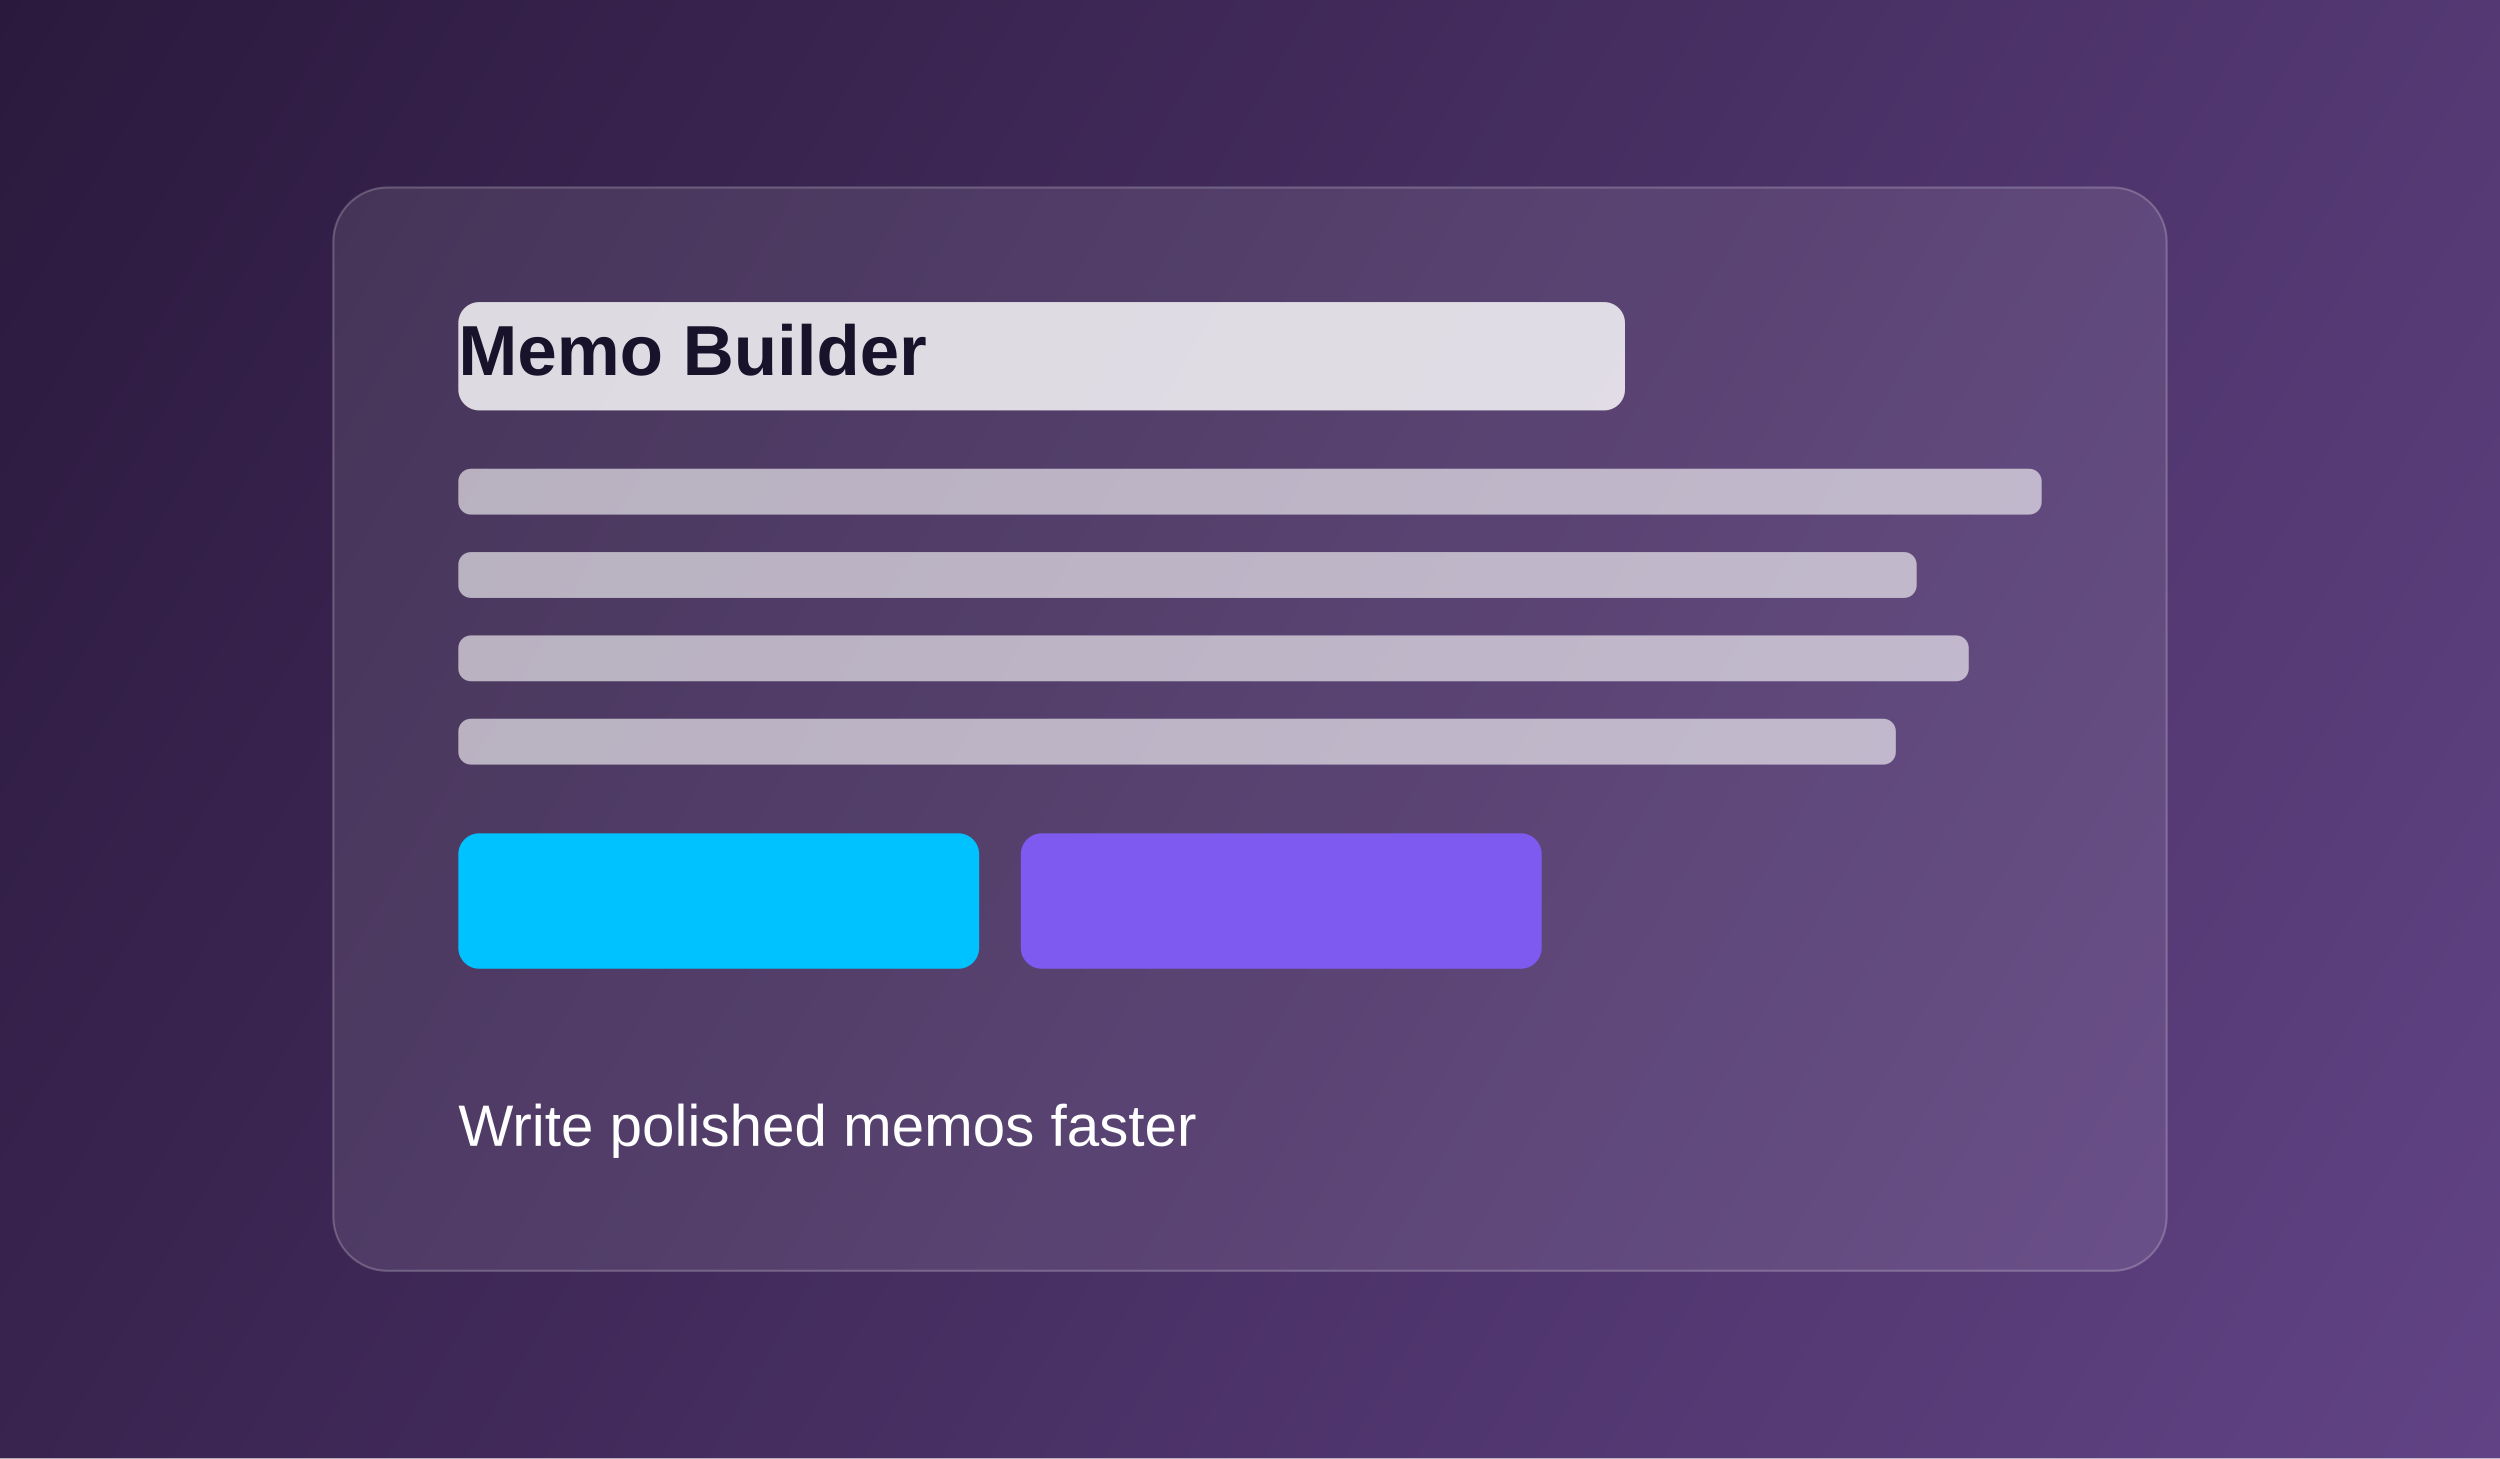
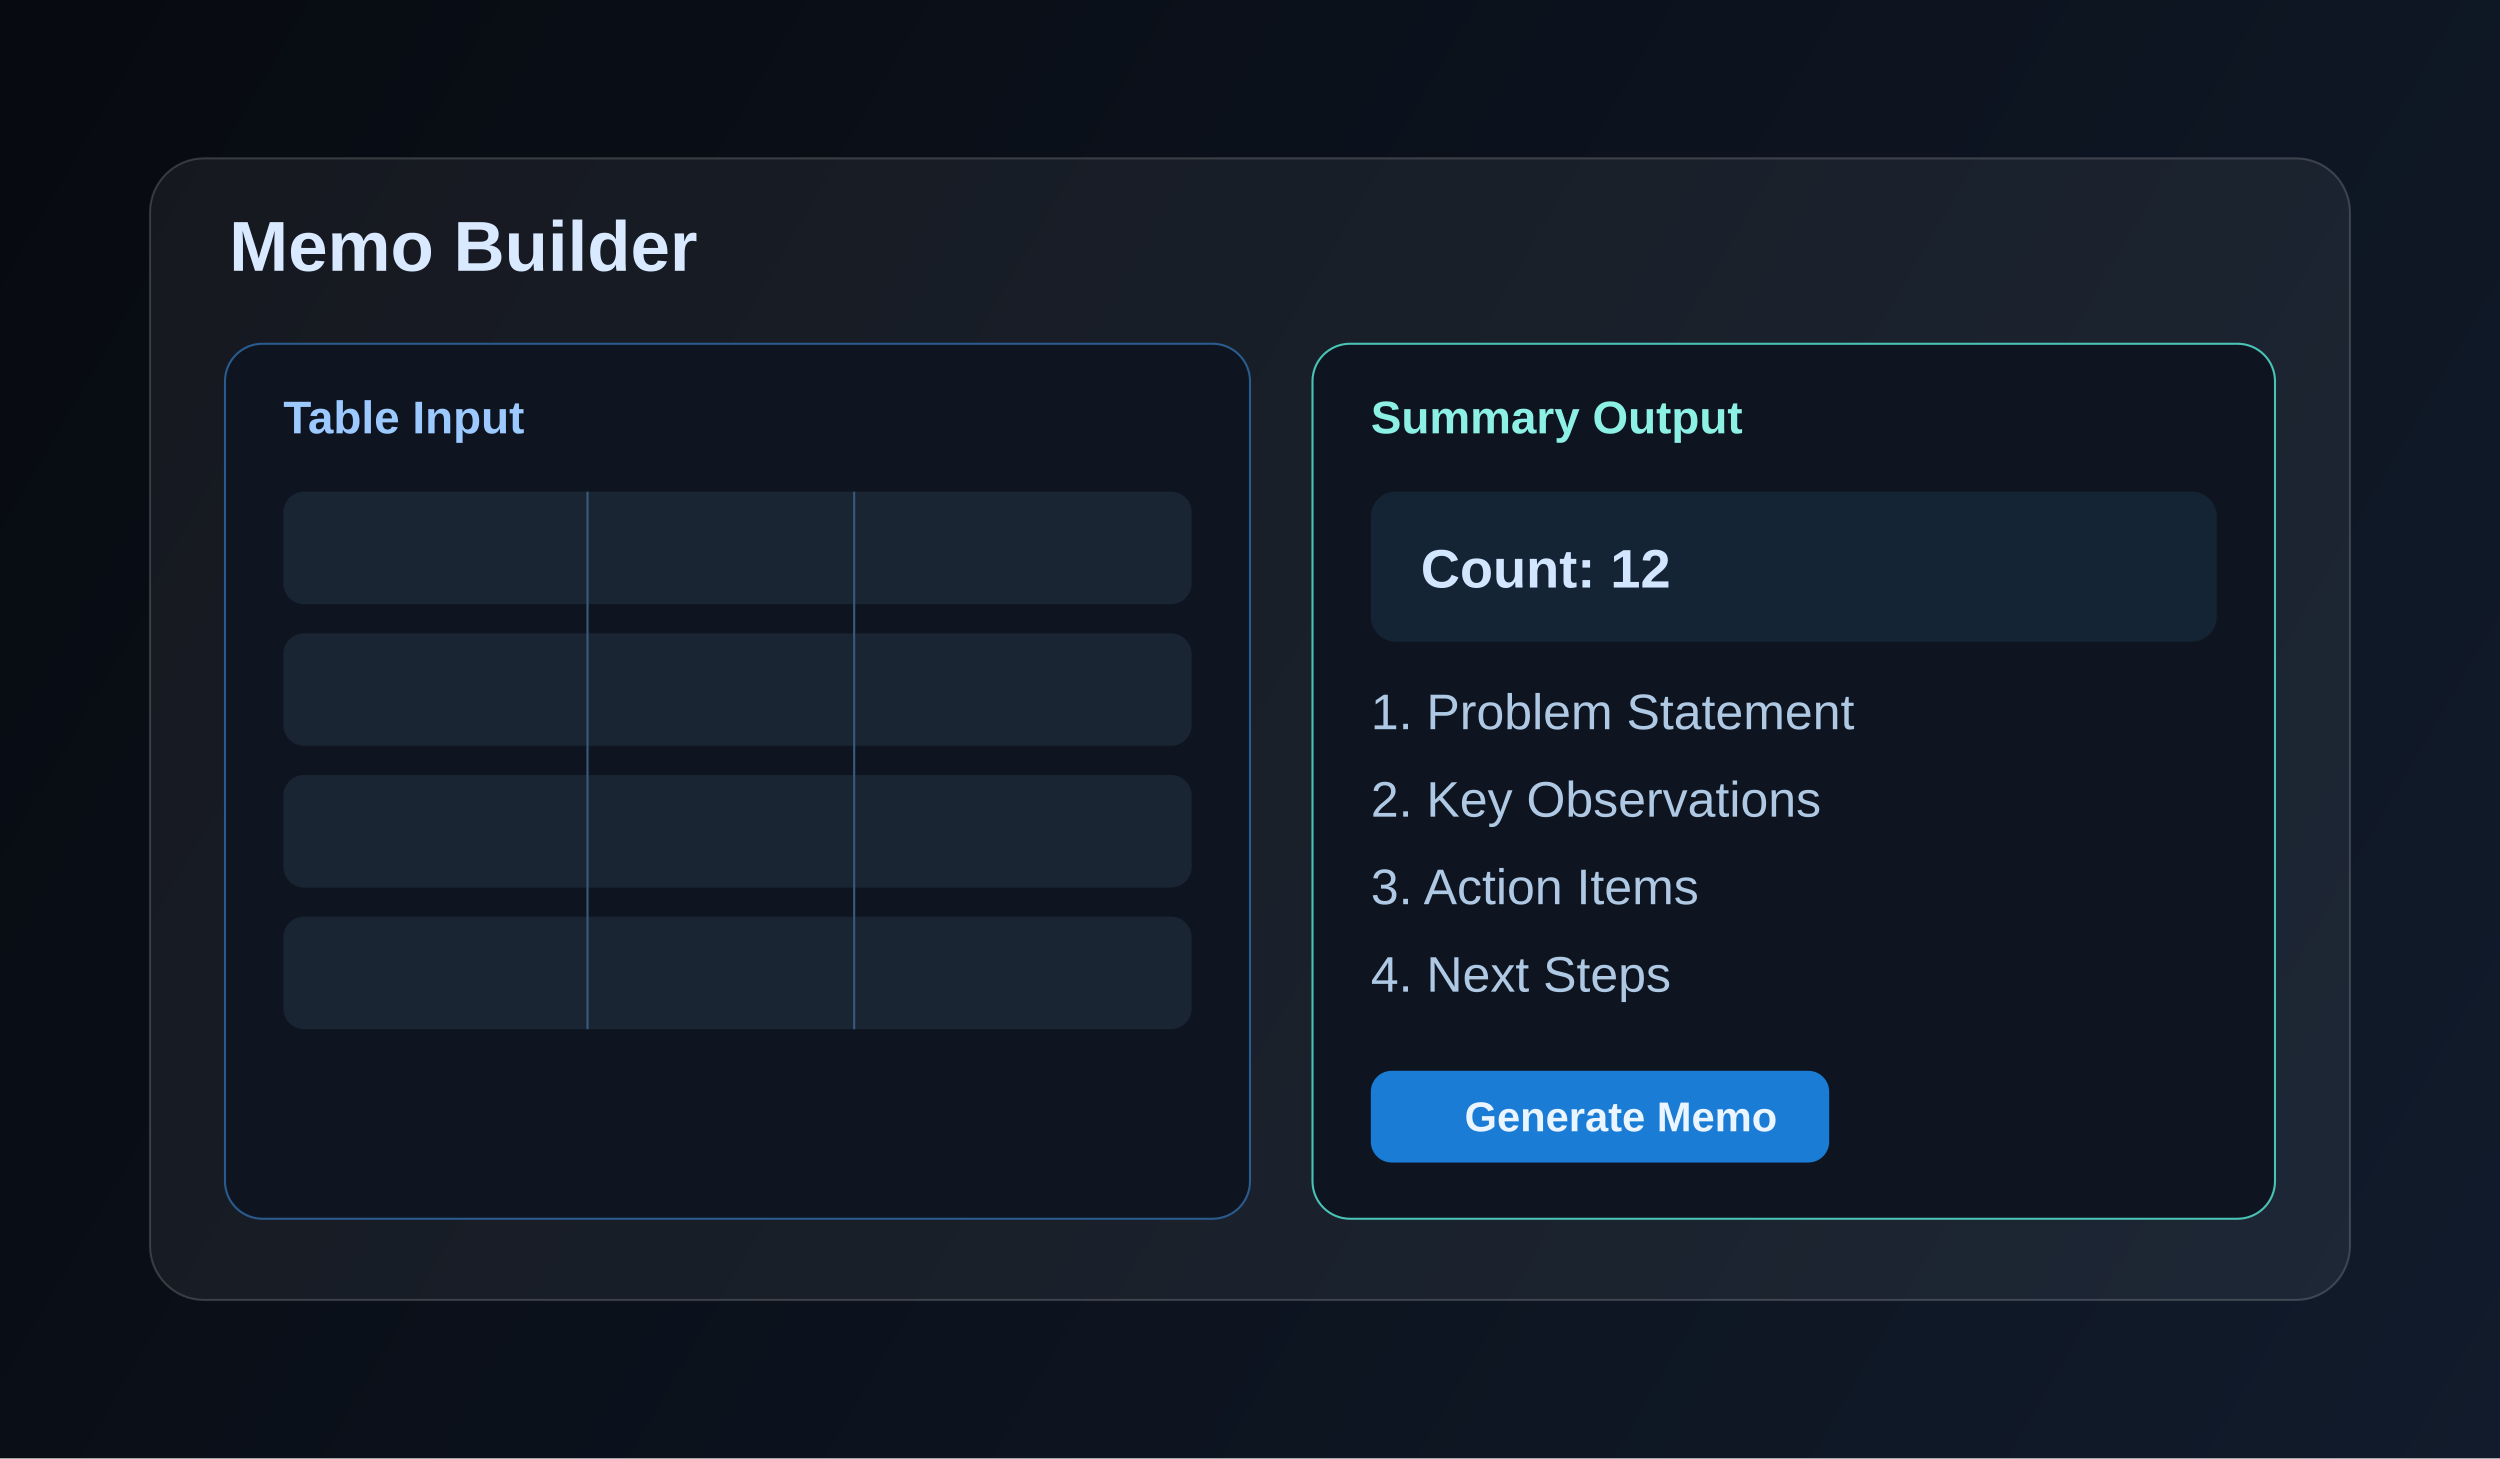
<svg xmlns="http://www.w3.org/2000/svg" width="1200" height="700" viewBox="0 0 1200 700" fill="none">
  <defs>
-     <linearGradient id="bg2" x1="0" y1="0" x2="1200" y2="700" gradientUnits="userSpaceOnUse">
-       <stop stop-color="#2B193D" />
-       <stop offset="1" stop-color="#614385" />
+     <linearGradient id="bg" x1="0" y1="0" x2="1200" y2="700" gradientUnits="userSpaceOnUse">
+       <stop stop-color="#070A10" />
+       <stop offset="1" stop-color="#111B2B" />
    </linearGradient>
  </defs>
-   <rect width="1200" height="700" fill="url(#bg2)" />
-   <rect x="160" y="90" width="880" height="520" rx="26" fill="#ffffff18" stroke="#ffffff38" />
-   <rect x="220" y="145" width="560" height="52" rx="10" fill="#ffffffd0" />
-   <rect x="220" y="225" width="760" height="22" rx="6" fill="#ffffff9c" />
-   <rect x="220" y="265" width="700" height="22" rx="6" fill="#ffffff9c" />
-   <rect x="220" y="305" width="725" height="22" rx="6" fill="#ffffff9c" />
-   <rect x="220" y="345" width="690" height="22" rx="6" fill="#ffffff9c" />
-   <rect x="220" y="400" width="250" height="65" rx="10" fill="#00C2FF" />
-   <rect x="490" y="400" width="250" height="65" rx="10" fill="#7F5AF0" />
-   <text x="220" y="180" fill="#18122B" font-size="34" font-family="Arial, sans-serif" font-weight="700">Memo Builder</text>
-   <text x="220" y="550" fill="#fff" font-size="28" font-family="Arial, sans-serif">Write polished memos faster</text>
+   <rect width="1200" height="700" fill="url(#bg)" />
+   <rect x="72" y="76" width="1056" height="548" rx="26" fill="#FFFFFF0E" stroke="#FFFFFF2A" />
+   <text x="110" y="130" fill="#D9E9FF" font-size="34" font-family="Arial, sans-serif" font-weight="700">Memo Builder</text>
+   <rect x="108" y="165" width="492" height="420" rx="18" fill="#0E1520" stroke="#2A5B8E" />
+   <text x="136" y="208" fill="#9CC9FF" font-size="22" font-family="Arial, sans-serif" font-weight="700">Table Input</text>
+   <rect x="136" y="236" width="436" height="54" rx="10" fill="#1A2533" />
+   <rect x="136" y="304" width="436" height="54" rx="10" fill="#1A2533" />
+   <rect x="136" y="372" width="436" height="54" rx="10" fill="#1A2533" />
+   <rect x="136" y="440" width="436" height="54" rx="10" fill="#1A2533" />
+   <line x1="282" y1="236" x2="282" y2="494" stroke="#385A7C" />
+   <line x1="410" y1="236" x2="410" y2="494" stroke="#385A7C" />
+   <rect x="630" y="165" width="462" height="420" rx="18" fill="#0E1520" stroke="#4AC3B5" />
+   <text x="658" y="208" fill="#8CF0E4" font-size="22" font-family="Arial, sans-serif" font-weight="700">Summary Output</text>
+   <rect x="658" y="236" width="406" height="72" rx="12" fill="#152435" />
+   <text x="682" y="282" fill="#D3E6FF" font-size="26" font-family="Arial, sans-serif" font-weight="700">Count: 12</text>
+   <text x="658" y="350" fill="#AFC9E4" font-size="24" font-family="Arial, sans-serif">1. Problem Statement</text>
+   <text x="658" y="392" fill="#AFC9E4" font-size="24" font-family="Arial, sans-serif">2. Key Observations</text>
+   <text x="658" y="434" fill="#AFC9E4" font-size="24" font-family="Arial, sans-serif">3. Action Items</text>
+   <text x="658" y="476" fill="#AFC9E4" font-size="24" font-family="Arial, sans-serif">4. Next Steps</text>
+   <rect x="658" y="514" width="220" height="44" rx="10" fill="#1B7CD6" />
+   <text x="703" y="543" fill="#EAF5FF" font-size="20" font-family="Arial, sans-serif" font-weight="700">Generate Memo</text>
</svg>
